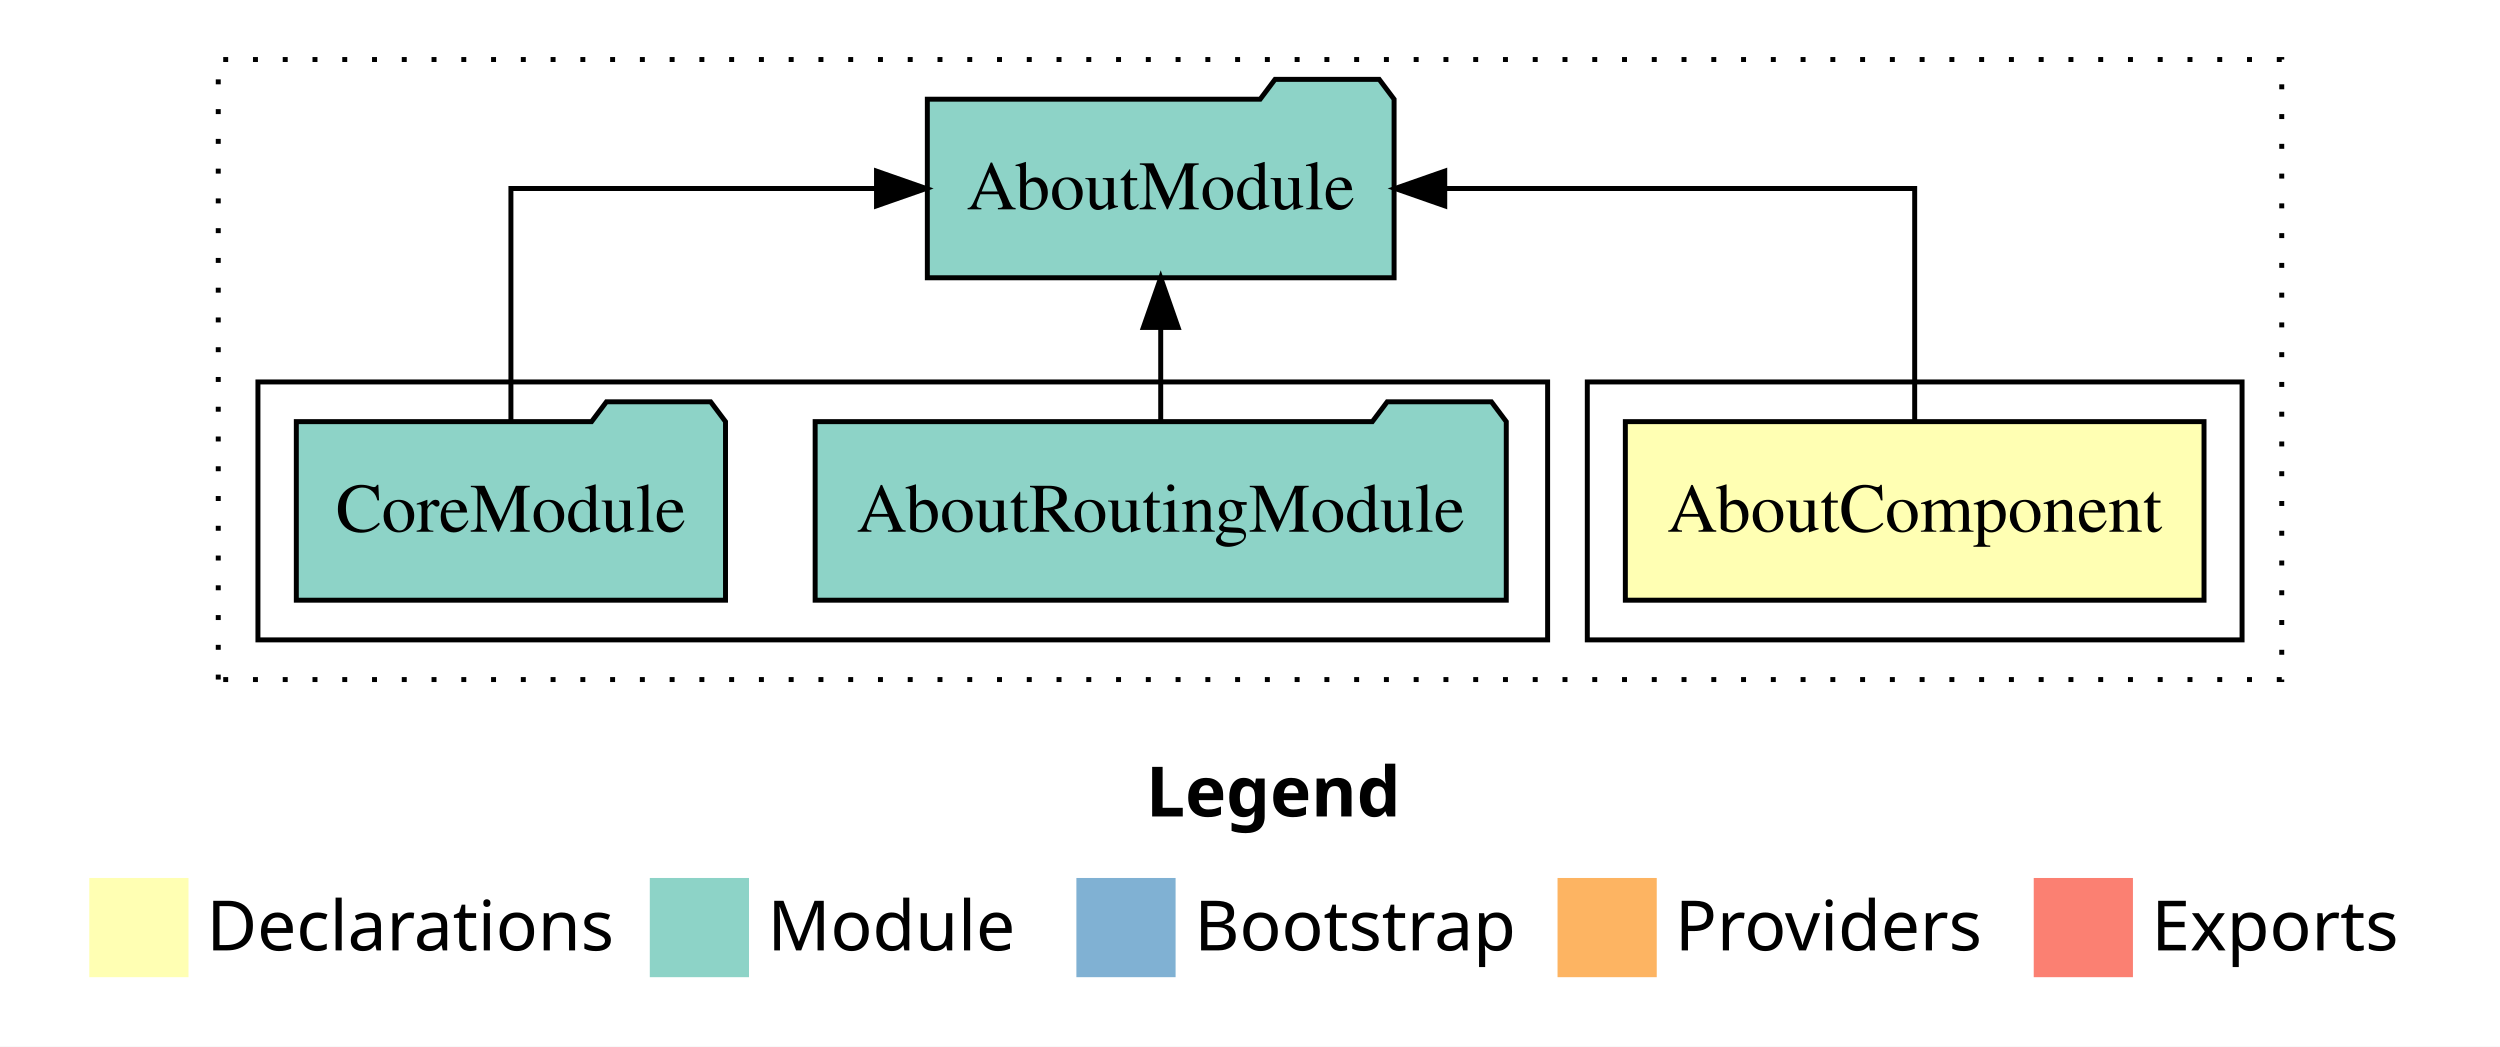
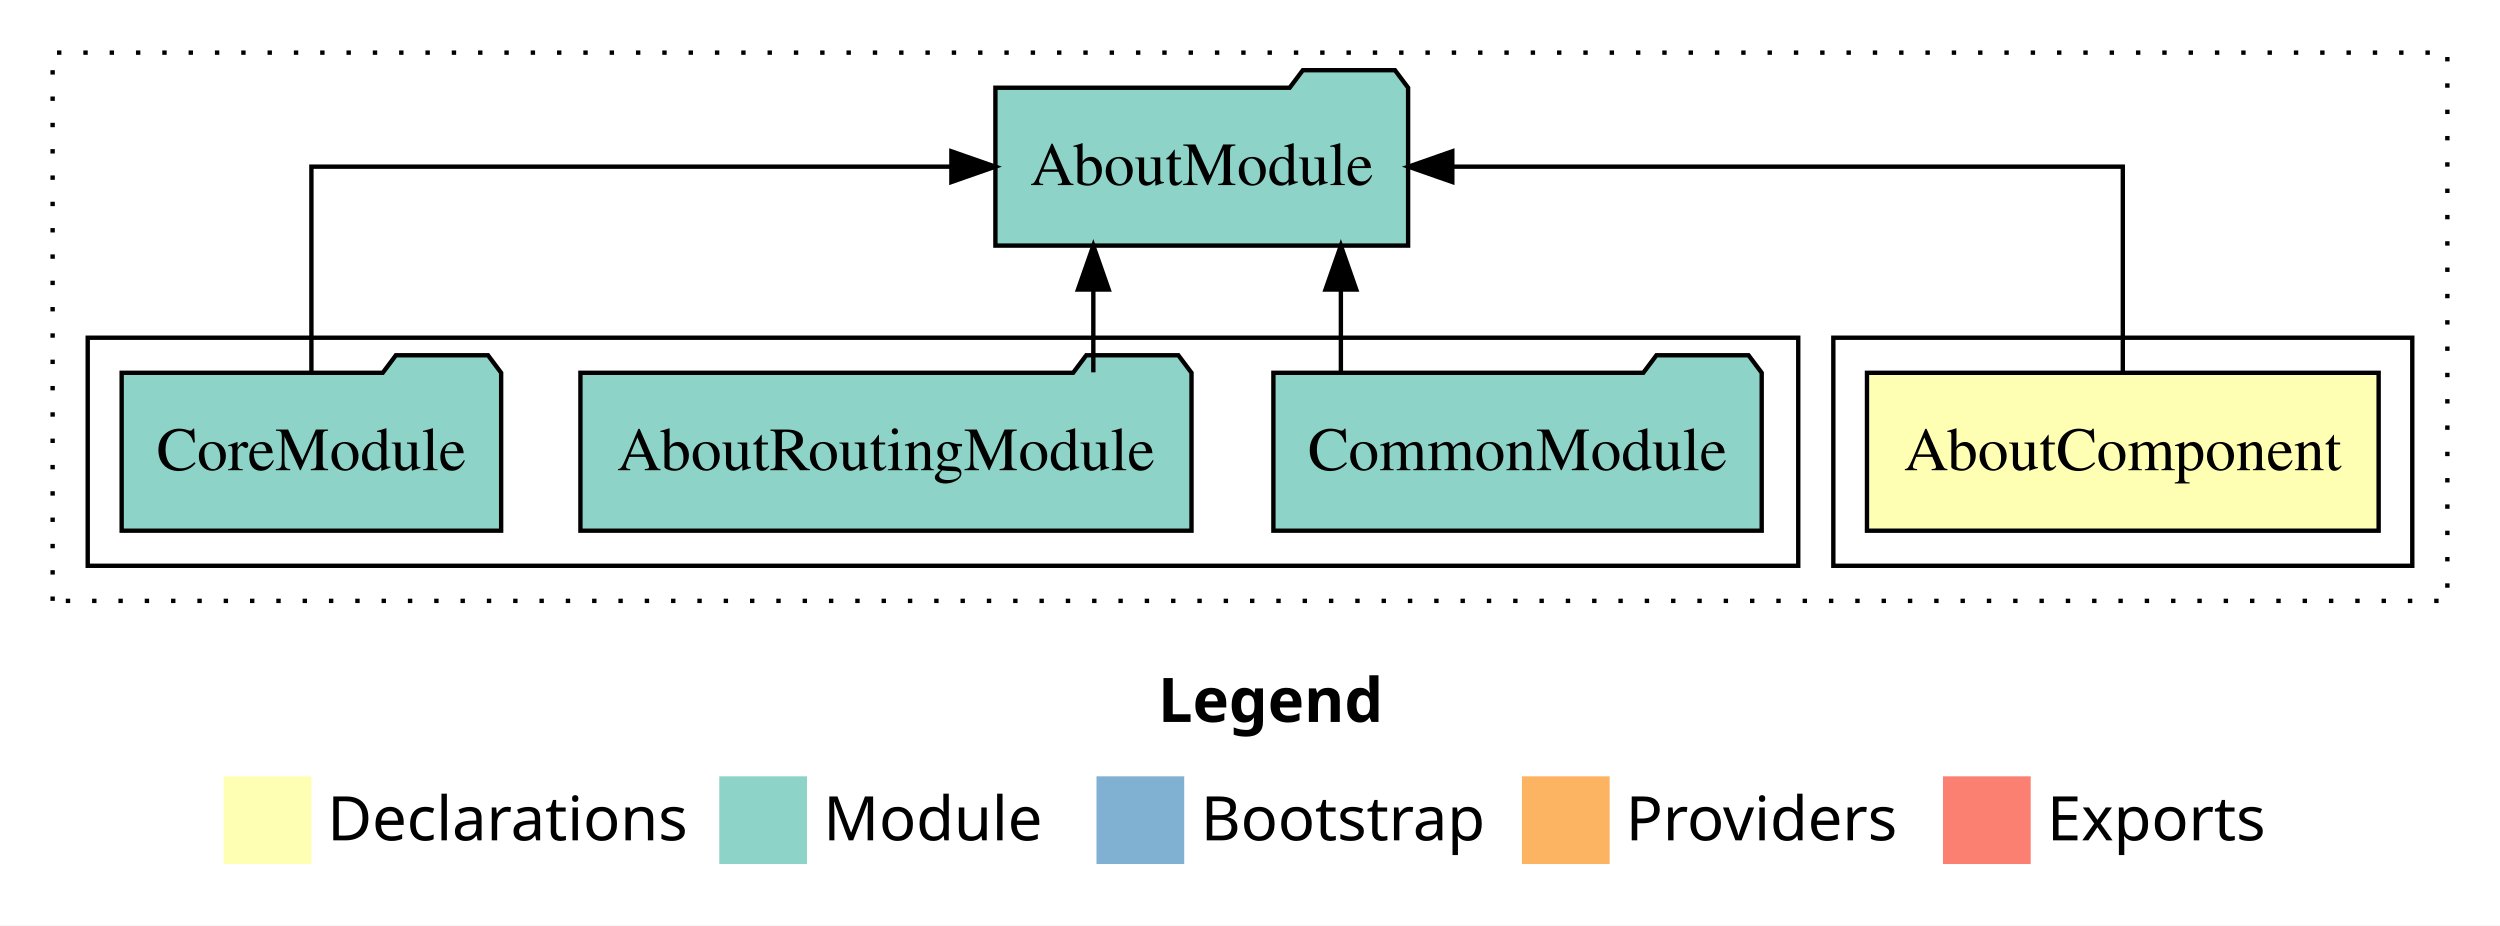
- <svg xmlns="http://www.w3.org/2000/svg" width="504pt" height="211pt" viewBox="0.00 0.00 504.00 211.00">
+ <svg xmlns="http://www.w3.org/2000/svg" width="570pt" height="211pt" viewBox="0.00 0.00 570.00 211.00">
  <g id="graph0" class="graph" transform="scale(1 1) rotate(0) translate(4 207)">
-     <polygon fill="#ffffff" stroke="transparent" points="-4,4 -4,-207 500,-207 500,4 -4,4" />
-     <text text-anchor="start" x="227.009" y="-42.4" font-family="sans-serif" font-weight="bold" font-size="14.00" fill="#000000">Legend</text>
-     <polygon fill="#ffffb3" stroke="transparent" points="14,-10 14,-30 34,-30 34,-10 14,-10" />
-     <text text-anchor="start" x="37.629" y="-15.4" font-family="sans-serif" font-size="14.00" fill="#000000">  Declarations</text>
-     <polygon fill="#8dd3c7" stroke="transparent" points="127,-10 127,-30 147,-30 147,-10 127,-10" />
-     <text text-anchor="start" x="150.725" y="-15.4" font-family="sans-serif" font-size="14.00" fill="#000000">  Module</text>
-     <polygon fill="#80b1d3" stroke="transparent" points="213,-10 213,-30 233,-30 233,-10 213,-10" />
-     <text text-anchor="start" x="236.781" y="-15.4" font-family="sans-serif" font-size="14.00" fill="#000000">  Bootstrap</text>
-     <polygon fill="#fdb462" stroke="transparent" points="310,-10 310,-30 330,-30 330,-10 310,-10" />
-     <text text-anchor="start" x="333.673" y="-15.4" font-family="sans-serif" font-size="14.00" fill="#000000">  Providers</text>
-     <polygon fill="#fb8072" stroke="transparent" points="406,-10 406,-30 426,-30 426,-10 406,-10" />
-     <text text-anchor="start" x="429.726" y="-15.4" font-family="sans-serif" font-size="14.00" fill="#000000">  Exports</text>
+     <polygon fill="#ffffff" stroke="transparent" points="-4,4 -4,-207 566,-207 566,4 -4,4" />
+     <text text-anchor="start" x="260.009" y="-42.4" font-family="sans-serif" font-weight="bold" font-size="14.00" fill="#000000">Legend</text>
+     <polygon fill="#ffffb3" stroke="transparent" points="47,-10 47,-30 67,-30 67,-10 47,-10" />
+     <text text-anchor="start" x="70.629" y="-15.4" font-family="sans-serif" font-size="14.00" fill="#000000">  Declarations</text>
+     <polygon fill="#8dd3c7" stroke="transparent" points="160,-10 160,-30 180,-30 180,-10 160,-10" />
+     <text text-anchor="start" x="183.725" y="-15.4" font-family="sans-serif" font-size="14.00" fill="#000000">  Module</text>
+     <polygon fill="#80b1d3" stroke="transparent" points="246,-10 246,-30 266,-30 266,-10 246,-10" />
+     <text text-anchor="start" x="269.781" y="-15.4" font-family="sans-serif" font-size="14.00" fill="#000000">  Bootstrap</text>
+     <polygon fill="#fdb462" stroke="transparent" points="343,-10 343,-30 363,-30 363,-10 343,-10" />
+     <text text-anchor="start" x="366.673" y="-15.4" font-family="sans-serif" font-size="14.00" fill="#000000">  Providers</text>
+     <polygon fill="#fb8072" stroke="transparent" points="439,-10 439,-30 459,-30 459,-10 439,-10" />
+     <text text-anchor="start" x="462.726" y="-15.4" font-family="sans-serif" font-size="14.00" fill="#000000">  Exports</text>
    <g id="clust1" class="cluster">
-       <polygon fill="none" stroke="#000000" stroke-dasharray="1,5" points="40,-70 40,-195 456,-195 456,-70 40,-70" />
+       <polygon fill="none" stroke="#000000" stroke-dasharray="1,5" points="8,-70 8,-195 554,-195 554,-70 8,-70" />
    </g>
    <g id="clust2" class="cluster">
-       <polygon fill="none" stroke="#000000" points="316,-78 316,-130 448,-130 448,-78 316,-78" />
+       <polygon fill="none" stroke="#000000" points="414,-78 414,-130 546,-130 546,-78 414,-78" />
    </g>
    <g id="clust4" class="cluster">
-       <polygon fill="none" stroke="#000000" points="48,-78 48,-130 308,-130 308,-78 48,-78" />
+       <polygon fill="none" stroke="#000000" points="16,-78 16,-130 406,-130 406,-78 16,-78" />
    </g>
    <g id="node1" class="node">
-       <polygon fill="#ffffb3" stroke="#000000" points="440.33,-122 323.67,-122 323.67,-86 440.33,-86 440.33,-122" />
-       <text text-anchor="middle" x="382" y="-99.8" font-family="Times,serif" font-size="14.00" fill="#000000">AboutComponent</text>
+       <polygon fill="#ffffb3" stroke="#000000" points="538.33,-122 421.67,-122 421.67,-86 538.33,-86 538.33,-122" />
+       <text text-anchor="middle" x="480" y="-99.8" font-family="Times,serif" font-size="14.00" fill="#000000">AboutComponent</text>
    </g>
    <g id="node2" class="node">
-       <polygon fill="#8dd3c7" stroke="#000000" points="277.048,-187 274.048,-191 253.048,-191 250.048,-187 182.952,-187 182.952,-151 277.048,-151 277.048,-187" />
-       <text text-anchor="middle" x="230" y="-164.8" font-family="Times,serif" font-size="14.00" fill="#000000">AboutModule</text>
+       <polygon fill="#8dd3c7" stroke="#000000" points="317.048,-187 314.048,-191 293.048,-191 290.048,-187 222.952,-187 222.952,-151 317.048,-151 317.048,-187" />
+       <text text-anchor="middle" x="270" y="-164.8" font-family="Times,serif" font-size="14.00" fill="#000000">AboutModule</text>
    </g>
    <g id="edge1" class="edge">
-       <path fill="none" stroke="#000000" d="M382,-122.106C382,-141.339 382,-169 382,-169 382,-169 287.26,-169 287.26,-169" />
-       <polygon fill="#000000" stroke="#000000" points="287.261,-165.5 277.26,-169 287.26,-172.5 287.261,-165.5" />
+       <path fill="none" stroke="#000000" d="M480,-122.106C480,-141.339 480,-169 480,-169 480,-169 327.128,-169 327.128,-169" />
+       <polygon fill="#000000" stroke="#000000" points="327.128,-165.5 317.128,-169 327.128,-172.5 327.128,-165.5" />
    </g>
    <g id="node3" class="node">
-       <polygon fill="#8dd3c7" stroke="#000000" points="299.665,-122 296.665,-126 275.665,-126 272.665,-122 160.335,-122 160.335,-86 299.665,-86 299.665,-122" />
-       <text text-anchor="middle" x="230" y="-99.8" font-family="Times,serif" font-size="14.00" fill="#000000">AboutRoutingModule</text>
+       <polygon fill="#8dd3c7" stroke="#000000" points="397.668,-122 394.668,-126 373.668,-126 370.668,-122 286.332,-122 286.332,-86 397.668,-86 397.668,-122" />
+       <text text-anchor="middle" x="342" y="-99.8" font-family="Times,serif" font-size="14.00" fill="#000000">CommonModule</text>
    </g>
    <g id="edge2" class="edge">
-       <path fill="none" stroke="#000000" d="M230,-122.106C230,-122.106 230,-140.991 230,-140.991" />
-       <polygon fill="#000000" stroke="#000000" points="226.5,-140.991 230,-150.991 233.5,-140.991 226.5,-140.991" />
+       <path fill="none" stroke="#000000" d="M301.72,-122.106C301.72,-122.106 301.72,-140.991 301.72,-140.991" />
+       <polygon fill="#000000" stroke="#000000" points="298.22,-140.991 301.72,-150.991 305.22,-140.991 298.22,-140.991" />
    </g>
    <g id="node4" class="node">
-       <polygon fill="#8dd3c7" stroke="#000000" points="142.262,-122 139.262,-126 118.262,-126 115.262,-122 55.738,-122 55.738,-86 142.262,-86 142.262,-122" />
-       <text text-anchor="middle" x="99" y="-99.8" font-family="Times,serif" font-size="14.00" fill="#000000">CoreModule</text>
+       <polygon fill="#8dd3c7" stroke="#000000" points="267.665,-122 264.665,-126 243.665,-126 240.665,-122 128.335,-122 128.335,-86 267.665,-86 267.665,-122" />
+       <text text-anchor="middle" x="198" y="-99.8" font-family="Times,serif" font-size="14.00" fill="#000000">AboutRoutingModule</text>
    </g>
    <g id="edge3" class="edge">
-       <path fill="none" stroke="#000000" d="M99,-122.106C99,-141.339 99,-169 99,-169 99,-169 172.706,-169 172.706,-169" />
-       <polygon fill="#000000" stroke="#000000" points="172.706,-172.5 182.706,-169 172.706,-165.5 172.706,-172.5" />
+       <path fill="none" stroke="#000000" d="M245.28,-122.106C245.28,-122.106 245.28,-140.991 245.28,-140.991" />
+       <polygon fill="#000000" stroke="#000000" points="241.78,-140.991 245.28,-150.991 248.78,-140.991 241.78,-140.991" />
+     </g>
+     <g id="node5" class="node">
+       <polygon fill="#8dd3c7" stroke="#000000" points="110.262,-122 107.262,-126 86.262,-126 83.262,-122 23.738,-122 23.738,-86 110.262,-86 110.262,-122" />
+       <text text-anchor="middle" x="67" y="-99.8" font-family="Times,serif" font-size="14.00" fill="#000000">CoreModule</text>
+     </g>
+     <g id="edge4" class="edge">
+       <path fill="none" stroke="#000000" d="M67,-122.106C67,-141.339 67,-169 67,-169 67,-169 212.917,-169 212.917,-169" />
+       <polygon fill="#000000" stroke="#000000" points="212.917,-172.5 222.917,-169 212.917,-165.5 212.917,-172.5" />
    </g>
  </g>
</svg>
